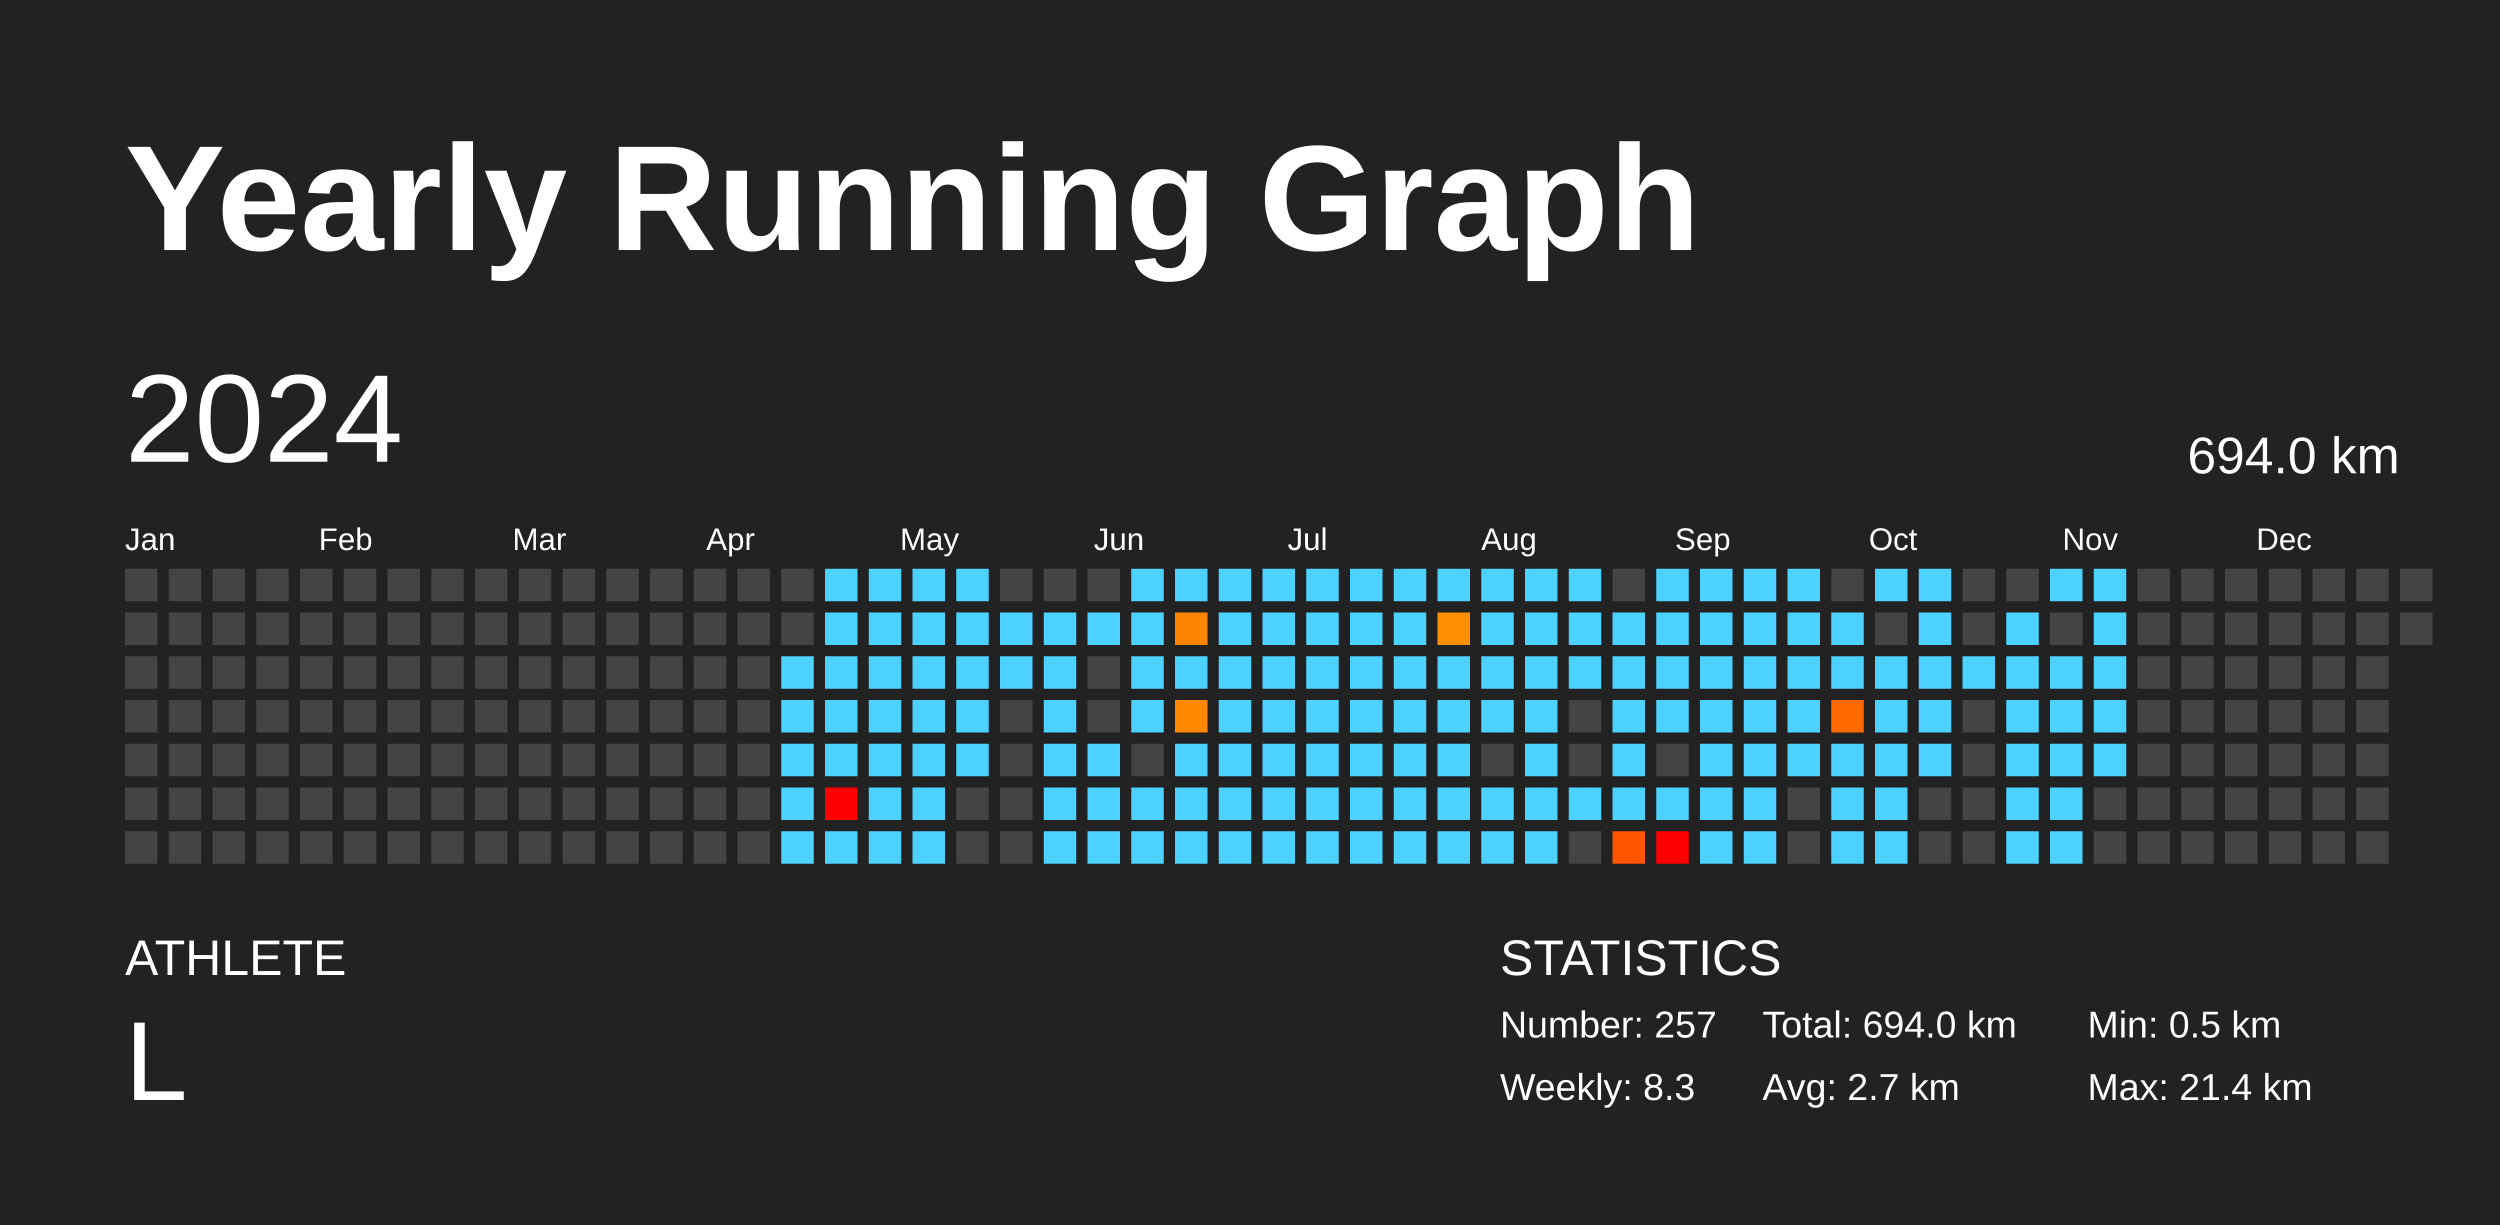
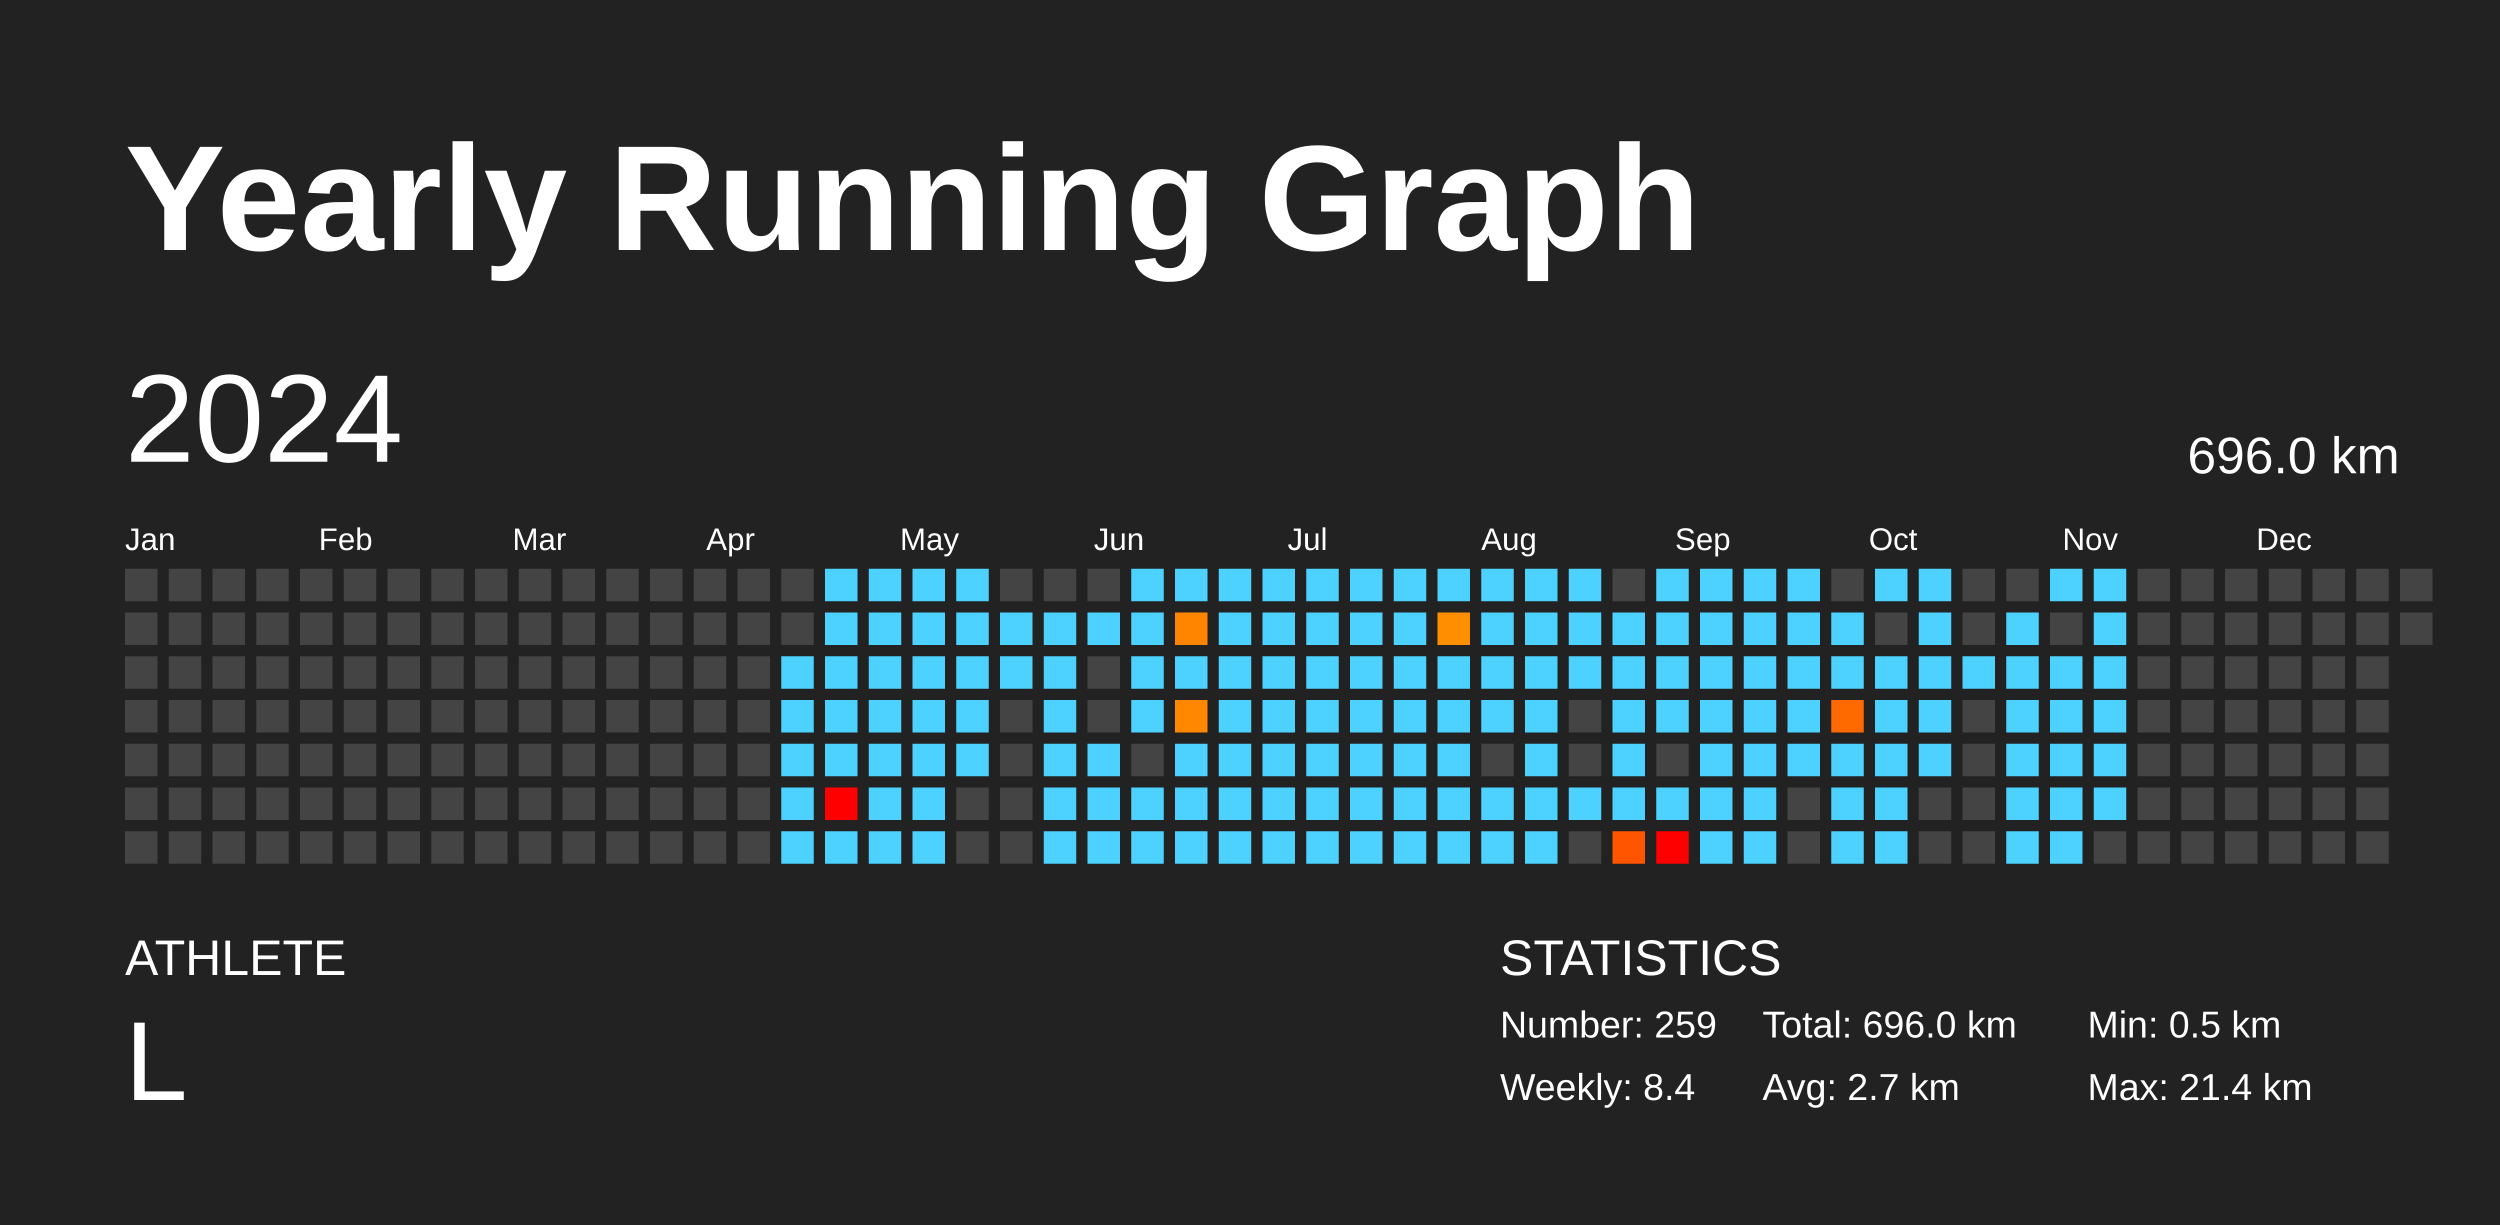
<svg xmlns="http://www.w3.org/2000/svg" baseProfile="full" height="98mm" version="1.1" viewBox="0,0,200,98" width="200mm">
  <defs />
  <rect fill="#222222" height="98" width="200" x="0" y="0" />
  <text fill="#FFFFFF" style="font-size:12px; font-family:Arial; font-weight:bold;" x="10" y="20">Yearly Running Graph</text>
  <text fill="#FFFFFF" style="font-size:4px; font-family:Arial" x="10" y="78">ATHLETE</text>
  <text fill="#FFFFFF" style="font-size:9px; font-family:Arial" x="10" y="88">L</text>
  <text fill="#FFFFFF" style="font-size:4px; font-family:Arial" x="120" y="78">STATISTICS</text>
-   <text fill="#FFFFFF" style="font-size:3px; font-family:Arial" x="120" y="83">Number: 257</text>
-   <text fill="#FFFFFF" style="font-size:3px; font-family:Arial" x="120" y="88">Weekly: 8.3</text>
-   <text fill="#FFFFFF" style="font-size:3px; font-family:Arial" x="141" y="83">Total: 694.0 km</text>
+   <text fill="#FFFFFF" style="font-size:3px; font-family:Arial" x="120" y="83">Number: 259</text>
+   <text fill="#FFFFFF" style="font-size:3px; font-family:Arial" x="120" y="88">Weekly: 8.4</text>
+   <text fill="#FFFFFF" style="font-size:3px; font-family:Arial" x="141" y="83">Total: 696.0 km</text>
  <text fill="#FFFFFF" style="font-size:3px; font-family:Arial" x="141" y="88">Avg: 2.7 km</text>
  <text fill="#FFFFFF" style="font-size:3px; font-family:Arial" x="167" y="83">Min: 0.5 km</text>
  <text fill="#FFFFFF" style="font-size:3px; font-family:Arial" x="167" y="88">Max: 21.4 km</text>
  <text dominant-baseline="hanging" fill="#FFFFFF" style="font-size:10.0px; font-family:Arial;" x="10" y="30">2024</text>
-   <text dominant-baseline="hanging" fill="#FFFFFF" style="font-size:4.125px; font-family:Arial;" x="175" y="35">694.0 km</text>
+   <text dominant-baseline="hanging" fill="#FFFFFF" style="font-size:4.125px; font-family:Arial;" x="175" y="35">696.0 km</text>
  <text fill="#FFFFFF" style="font-size:2.5px; font-family:Arial" x="10.0" y="44">Jan</text>
  <text fill="#FFFFFF" style="font-size:2.5px; font-family:Arial" x="25.5" y="44">Feb</text>
  <text fill="#FFFFFF" style="font-size:2.5px; font-family:Arial" x="41.0" y="44">Mar</text>
  <text fill="#FFFFFF" style="font-size:2.5px; font-family:Arial" x="56.5" y="44">Apr</text>
  <text fill="#FFFFFF" style="font-size:2.5px; font-family:Arial" x="72.0" y="44">May</text>
  <text fill="#FFFFFF" style="font-size:2.5px; font-family:Arial" x="87.5" y="44">Jun</text>
  <text fill="#FFFFFF" style="font-size:2.5px; font-family:Arial" x="103.0" y="44">Jul</text>
  <text fill="#FFFFFF" style="font-size:2.5px; font-family:Arial" x="118.5" y="44">Aug</text>
  <text fill="#FFFFFF" style="font-size:2.5px; font-family:Arial" x="134.0" y="44">Sep</text>
  <text fill="#FFFFFF" style="font-size:2.5px; font-family:Arial" x="149.5" y="44">Oct</text>
  <text fill="#FFFFFF" style="font-size:2.5px; font-family:Arial" x="165.0" y="44">Nov</text>
  <text fill="#FFFFFF" style="font-size:2.5px; font-family:Arial" x="180.5" y="44">Dec</text>
  <rect fill="#444444" height="2.6" width="2.6" x="10.0" y="45.5" />
  <rect fill="#444444" height="2.6" width="2.6" x="10.0" y="49.0" />
  <rect fill="#444444" height="2.6" width="2.6" x="10.0" y="52.5" />
  <rect fill="#444444" height="2.6" width="2.6" x="10.0" y="56.0" />
  <rect fill="#444444" height="2.6" width="2.6" x="10.0" y="59.5" />
  <rect fill="#444444" height="2.6" width="2.6" x="10.0" y="63.0" />
  <rect fill="#444444" height="2.6" width="2.6" x="10.0" y="66.5" />
  <rect fill="#444444" height="2.6" width="2.6" x="13.5" y="45.5" />
  <rect fill="#444444" height="2.6" width="2.6" x="13.5" y="49.0" />
  <rect fill="#444444" height="2.6" width="2.6" x="13.5" y="52.5" />
  <rect fill="#444444" height="2.6" width="2.6" x="13.5" y="56.0" />
  <rect fill="#444444" height="2.6" width="2.6" x="13.5" y="59.5" />
  <rect fill="#444444" height="2.6" width="2.6" x="13.5" y="63.0" />
  <rect fill="#444444" height="2.6" width="2.6" x="13.5" y="66.5" />
  <rect fill="#444444" height="2.6" width="2.6" x="17.0" y="45.5" />
  <rect fill="#444444" height="2.6" width="2.6" x="17.0" y="49.0" />
  <rect fill="#444444" height="2.6" width="2.6" x="17.0" y="52.5" />
  <rect fill="#444444" height="2.6" width="2.6" x="17.0" y="56.0" />
  <rect fill="#444444" height="2.6" width="2.6" x="17.0" y="59.5" />
  <rect fill="#444444" height="2.6" width="2.6" x="17.0" y="63.0" />
  <rect fill="#444444" height="2.6" width="2.6" x="17.0" y="66.5" />
  <rect fill="#444444" height="2.6" width="2.6" x="20.5" y="45.5" />
  <rect fill="#444444" height="2.6" width="2.6" x="20.5" y="49.0" />
  <rect fill="#444444" height="2.6" width="2.6" x="20.5" y="52.5" />
  <rect fill="#444444" height="2.6" width="2.6" x="20.5" y="56.0" />
  <rect fill="#444444" height="2.6" width="2.6" x="20.5" y="59.5" />
  <rect fill="#444444" height="2.6" width="2.6" x="20.5" y="63.0" />
  <rect fill="#444444" height="2.6" width="2.6" x="20.5" y="66.5" />
  <rect fill="#444444" height="2.6" width="2.6" x="24.0" y="45.5" />
  <rect fill="#444444" height="2.6" width="2.6" x="24.0" y="49.0" />
  <rect fill="#444444" height="2.6" width="2.6" x="24.0" y="52.5" />
  <rect fill="#444444" height="2.6" width="2.6" x="24.0" y="56.0" />
  <rect fill="#444444" height="2.6" width="2.6" x="24.0" y="59.5" />
  <rect fill="#444444" height="2.6" width="2.6" x="24.0" y="63.0" />
  <rect fill="#444444" height="2.6" width="2.6" x="24.0" y="66.5" />
  <rect fill="#444444" height="2.6" width="2.6" x="27.5" y="45.5" />
  <rect fill="#444444" height="2.6" width="2.6" x="27.5" y="49.0" />
  <rect fill="#444444" height="2.6" width="2.6" x="27.5" y="52.5" />
  <rect fill="#444444" height="2.6" width="2.6" x="27.5" y="56.0" />
  <rect fill="#444444" height="2.6" width="2.6" x="27.5" y="59.5" />
  <rect fill="#444444" height="2.6" width="2.6" x="27.5" y="63.0" />
  <rect fill="#444444" height="2.6" width="2.6" x="27.5" y="66.5" />
  <rect fill="#444444" height="2.6" width="2.6" x="31.0" y="45.5" />
  <rect fill="#444444" height="2.6" width="2.6" x="31.0" y="49.0" />
  <rect fill="#444444" height="2.6" width="2.6" x="31.0" y="52.5" />
  <rect fill="#444444" height="2.6" width="2.6" x="31.0" y="56.0" />
  <rect fill="#444444" height="2.6" width="2.6" x="31.0" y="59.5" />
  <rect fill="#444444" height="2.6" width="2.6" x="31.0" y="63.0" />
  <rect fill="#444444" height="2.6" width="2.6" x="31.0" y="66.5" />
  <rect fill="#444444" height="2.6" width="2.6" x="34.5" y="45.5" />
  <rect fill="#444444" height="2.6" width="2.6" x="34.5" y="49.0" />
  <rect fill="#444444" height="2.6" width="2.6" x="34.5" y="52.5" />
  <rect fill="#444444" height="2.6" width="2.6" x="34.5" y="56.0" />
  <rect fill="#444444" height="2.6" width="2.6" x="34.5" y="59.5" />
  <rect fill="#444444" height="2.6" width="2.6" x="34.5" y="63.0" />
  <rect fill="#444444" height="2.6" width="2.6" x="34.5" y="66.5" />
  <rect fill="#444444" height="2.6" width="2.6" x="38.0" y="45.5" />
  <rect fill="#444444" height="2.6" width="2.6" x="38.0" y="49.0" />
  <rect fill="#444444" height="2.6" width="2.6" x="38.0" y="52.5" />
  <rect fill="#444444" height="2.6" width="2.6" x="38.0" y="56.0" />
  <rect fill="#444444" height="2.6" width="2.6" x="38.0" y="59.5" />
  <rect fill="#444444" height="2.6" width="2.6" x="38.0" y="63.0" />
  <rect fill="#444444" height="2.6" width="2.6" x="38.0" y="66.5" />
  <rect fill="#444444" height="2.6" width="2.6" x="41.5" y="45.5" />
  <rect fill="#444444" height="2.6" width="2.6" x="41.5" y="49.0" />
  <rect fill="#444444" height="2.6" width="2.6" x="41.5" y="52.5" />
  <rect fill="#444444" height="2.6" width="2.6" x="41.5" y="56.0" />
  <rect fill="#444444" height="2.6" width="2.6" x="41.5" y="59.5" />
  <rect fill="#444444" height="2.6" width="2.6" x="41.5" y="63.0" />
  <rect fill="#444444" height="2.6" width="2.6" x="41.5" y="66.5" />
  <rect fill="#444444" height="2.6" width="2.6" x="45.0" y="45.5" />
  <rect fill="#444444" height="2.6" width="2.6" x="45.0" y="49.0" />
  <rect fill="#444444" height="2.6" width="2.6" x="45.0" y="52.5" />
  <rect fill="#444444" height="2.6" width="2.6" x="45.0" y="56.0" />
  <rect fill="#444444" height="2.6" width="2.6" x="45.0" y="59.5" />
  <rect fill="#444444" height="2.6" width="2.6" x="45.0" y="63.0" />
  <rect fill="#444444" height="2.6" width="2.6" x="45.0" y="66.5" />
  <rect fill="#444444" height="2.6" width="2.6" x="48.5" y="45.5" />
  <rect fill="#444444" height="2.6" width="2.6" x="48.5" y="49.0" />
  <rect fill="#444444" height="2.6" width="2.6" x="48.5" y="52.5" />
  <rect fill="#444444" height="2.6" width="2.6" x="48.5" y="56.0" />
  <rect fill="#444444" height="2.6" width="2.6" x="48.5" y="59.5" />
  <rect fill="#444444" height="2.6" width="2.6" x="48.5" y="63.0" />
  <rect fill="#444444" height="2.6" width="2.6" x="48.5" y="66.5" />
  <rect fill="#444444" height="2.6" width="2.6" x="52.0" y="45.5" />
  <rect fill="#444444" height="2.6" width="2.6" x="52.0" y="49.0" />
  <rect fill="#444444" height="2.6" width="2.6" x="52.0" y="52.5" />
  <rect fill="#444444" height="2.6" width="2.6" x="52.0" y="56.0" />
  <rect fill="#444444" height="2.6" width="2.6" x="52.0" y="59.5" />
  <rect fill="#444444" height="2.6" width="2.6" x="52.0" y="63.0" />
  <rect fill="#444444" height="2.6" width="2.6" x="52.0" y="66.5" />
  <rect fill="#444444" height="2.6" width="2.6" x="55.5" y="45.5" />
  <rect fill="#444444" height="2.6" width="2.6" x="55.5" y="49.0" />
  <rect fill="#444444" height="2.6" width="2.6" x="55.5" y="52.5" />
  <rect fill="#444444" height="2.6" width="2.6" x="55.5" y="56.0" />
  <rect fill="#444444" height="2.6" width="2.6" x="55.5" y="59.5" />
  <rect fill="#444444" height="2.6" width="2.6" x="55.5" y="63.0" />
  <rect fill="#444444" height="2.6" width="2.6" x="55.5" y="66.5" />
  <rect fill="#444444" height="2.6" width="2.6" x="59.0" y="45.5" />
  <rect fill="#444444" height="2.6" width="2.6" x="59.0" y="49.0" />
  <rect fill="#444444" height="2.6" width="2.6" x="59.0" y="52.5" />
  <rect fill="#444444" height="2.6" width="2.6" x="59.0" y="56.0" />
  <rect fill="#444444" height="2.6" width="2.6" x="59.0" y="59.5" />
  <rect fill="#444444" height="2.6" width="2.6" x="59.0" y="63.0" />
  <rect fill="#444444" height="2.6" width="2.6" x="59.0" y="66.5" />
  <rect fill="#444444" height="2.6" width="2.6" x="62.5" y="45.5" />
  <rect fill="#444444" height="2.6" width="2.6" x="62.5" y="49.0" />
  <rect fill="#4dd2ff" height="2.6" width="2.6" x="62.5" y="52.5" />
  <rect fill="#4dd2ff" height="2.6" width="2.6" x="62.5" y="56.0" />
  <rect fill="#4dd2ff" height="2.6" width="2.6" x="62.5" y="59.5" />
  <rect fill="#4dd2ff" height="2.6" width="2.6" x="62.5" y="63.0" />
  <rect fill="#4dd2ff" height="2.6" width="2.6" x="62.5" y="66.5" />
  <rect fill="#4dd2ff" height="2.6" width="2.6" x="66.0" y="45.5" />
  <rect fill="#4dd2ff" height="2.6" width="2.6" x="66.0" y="49.0" />
  <rect fill="#4dd2ff" height="2.6" width="2.6" x="66.0" y="52.5" />
  <rect fill="#4dd2ff" height="2.6" width="2.6" x="66.0" y="56.0" />
  <rect fill="#4dd2ff" height="2.6" width="2.6" x="66.0" y="59.5" />
  <rect fill="red" height="2.6" width="2.6" x="66.0" y="63.0" />
  <rect fill="#4dd2ff" height="2.6" width="2.6" x="66.0" y="66.5" />
  <rect fill="#4dd2ff" height="2.6" width="2.6" x="69.5" y="45.5" />
  <rect fill="#4dd2ff" height="2.6" width="2.6" x="69.5" y="49.0" />
  <rect fill="#4dd2ff" height="2.6" width="2.6" x="69.5" y="52.5" />
  <rect fill="#4dd2ff" height="2.6" width="2.6" x="69.5" y="56.0" />
  <rect fill="#4dd2ff" height="2.6" width="2.6" x="69.5" y="59.5" />
  <rect fill="#4dd2ff" height="2.6" width="2.6" x="69.5" y="63.0" />
  <rect fill="#4dd2ff" height="2.6" width="2.6" x="69.5" y="66.5" />
  <rect fill="#4dd2ff" height="2.6" width="2.6" x="73.0" y="45.5" />
  <rect fill="#4dd2ff" height="2.6" width="2.6" x="73.0" y="49.0" />
  <rect fill="#4dd2ff" height="2.6" width="2.6" x="73.0" y="52.5" />
  <rect fill="#4dd2ff" height="2.6" width="2.6" x="73.0" y="56.0" />
  <rect fill="#4dd2ff" height="2.6" width="2.6" x="73.0" y="59.5" />
  <rect fill="#4dd2ff" height="2.6" width="2.6" x="73.0" y="63.0" />
  <rect fill="#4dd2ff" height="2.6" width="2.6" x="73.0" y="66.5" />
  <rect fill="#4dd2ff" height="2.6" width="2.6" x="76.5" y="45.5" />
  <rect fill="#4dd2ff" height="2.6" width="2.6" x="76.5" y="49.0" />
  <rect fill="#4dd2ff" height="2.6" width="2.6" x="76.5" y="52.5" />
  <rect fill="#4dd2ff" height="2.6" width="2.6" x="76.5" y="56.0" />
  <rect fill="#4dd2ff" height="2.6" width="2.6" x="76.5" y="59.5" />
  <rect fill="#444444" height="2.6" width="2.6" x="76.5" y="63.0" />
  <rect fill="#444444" height="2.6" width="2.6" x="76.5" y="66.5" />
  <rect fill="#444444" height="2.6" width="2.6" x="80.0" y="45.5" />
  <rect fill="#4dd2ff" height="2.6" width="2.6" x="80.0" y="49.0" />
  <rect fill="#4dd2ff" height="2.6" width="2.6" x="80.0" y="52.5" />
  <rect fill="#444444" height="2.6" width="2.6" x="80.0" y="56.0" />
  <rect fill="#444444" height="2.6" width="2.6" x="80.0" y="59.5" />
  <rect fill="#444444" height="2.6" width="2.6" x="80.0" y="63.0" />
  <rect fill="#444444" height="2.6" width="2.6" x="80.0" y="66.5" />
  <rect fill="#444444" height="2.6" width="2.6" x="83.5" y="45.5" />
  <rect fill="#4dd2ff" height="2.6" width="2.6" x="83.5" y="49.0" />
  <rect fill="#4dd2ff" height="2.6" width="2.6" x="83.5" y="52.5" />
  <rect fill="#4dd2ff" height="2.6" width="2.6" x="83.5" y="56.0" />
  <rect fill="#4dd2ff" height="2.6" width="2.6" x="83.5" y="59.5" />
  <rect fill="#4dd2ff" height="2.6" width="2.6" x="83.5" y="63.0" />
  <rect fill="#4dd2ff" height="2.6" width="2.6" x="83.5" y="66.5" />
  <rect fill="#444444" height="2.6" width="2.6" x="87.0" y="45.5" />
  <rect fill="#4dd2ff" height="2.6" width="2.6" x="87.0" y="49.0" />
  <rect fill="#444444" height="2.6" width="2.6" x="87.0" y="52.5" />
  <rect fill="#444444" height="2.6" width="2.6" x="87.0" y="56.0" />
  <rect fill="#4dd2ff" height="2.6" width="2.6" x="87.0" y="59.5" />
  <rect fill="#4dd2ff" height="2.6" width="2.6" x="87.0" y="63.0" />
  <rect fill="#4dd2ff" height="2.6" width="2.6" x="87.0" y="66.5" />
  <rect fill="#4dd2ff" height="2.6" width="2.6" x="90.5" y="45.5" />
  <rect fill="#4dd2ff" height="2.6" width="2.6" x="90.5" y="49.0" />
  <rect fill="#4dd2ff" height="2.6" width="2.6" x="90.5" y="52.5" />
  <rect fill="#4dd2ff" height="2.6" width="2.6" x="90.5" y="56.0" />
  <rect fill="#444444" height="2.6" width="2.6" x="90.5" y="59.5" />
  <rect fill="#4dd2ff" height="2.6" width="2.6" x="90.5" y="63.0" />
  <rect fill="#4dd2ff" height="2.6" width="2.6" x="90.5" y="66.5" />
  <rect fill="#4dd2ff" height="2.6" width="2.6" x="94.0" y="45.5" />
  <rect fill="#ff8500" height="2.6" width="2.6" x="94.0" y="49.0" />
  <rect fill="#4dd2ff" height="2.6" width="2.6" x="94.0" y="52.5" />
  <rect fill="#ff8800" height="2.6" width="2.6" x="94.0" y="56.0" />
  <rect fill="#4dd2ff" height="2.6" width="2.6" x="94.0" y="59.5" />
  <rect fill="#4dd2ff" height="2.6" width="2.6" x="94.0" y="63.0" />
  <rect fill="#4dd2ff" height="2.6" width="2.6" x="94.0" y="66.5" />
  <rect fill="#4dd2ff" height="2.6" width="2.6" x="97.5" y="45.5" />
  <rect fill="#4dd2ff" height="2.6" width="2.6" x="97.5" y="49.0" />
  <rect fill="#4dd2ff" height="2.6" width="2.6" x="97.5" y="52.5" />
  <rect fill="#4dd2ff" height="2.6" width="2.6" x="97.5" y="56.0" />
  <rect fill="#4dd2ff" height="2.6" width="2.6" x="97.5" y="59.5" />
  <rect fill="#4dd2ff" height="2.6" width="2.6" x="97.5" y="63.0" />
  <rect fill="#4dd2ff" height="2.6" width="2.6" x="97.5" y="66.5" />
  <rect fill="#4dd2ff" height="2.6" width="2.6" x="101.0" y="45.5" />
  <rect fill="#4dd2ff" height="2.6" width="2.6" x="101.0" y="49.0" />
  <rect fill="#4dd2ff" height="2.6" width="2.6" x="101.0" y="52.5" />
  <rect fill="#4dd2ff" height="2.6" width="2.6" x="101.0" y="56.0" />
  <rect fill="#4dd2ff" height="2.6" width="2.6" x="101.0" y="59.5" />
  <rect fill="#4dd2ff" height="2.6" width="2.6" x="101.0" y="63.0" />
  <rect fill="#4dd2ff" height="2.6" width="2.6" x="101.0" y="66.5" />
  <rect fill="#4dd2ff" height="2.6" width="2.6" x="104.5" y="45.5" />
  <rect fill="#4dd2ff" height="2.6" width="2.6" x="104.5" y="49.0" />
  <rect fill="#4dd2ff" height="2.6" width="2.6" x="104.5" y="52.5" />
  <rect fill="#4dd2ff" height="2.6" width="2.6" x="104.5" y="56.0" />
  <rect fill="#4dd2ff" height="2.6" width="2.6" x="104.5" y="59.5" />
  <rect fill="#4dd2ff" height="2.6" width="2.6" x="104.5" y="63.0" />
  <rect fill="#4dd2ff" height="2.6" width="2.6" x="104.5" y="66.5" />
  <rect fill="#4dd2ff" height="2.6" width="2.6" x="108.0" y="45.5" />
  <rect fill="#4dd2ff" height="2.6" width="2.6" x="108.0" y="49.0" />
  <rect fill="#4dd2ff" height="2.6" width="2.6" x="108.0" y="52.5" />
  <rect fill="#4dd2ff" height="2.6" width="2.6" x="108.0" y="56.0" />
  <rect fill="#4dd2ff" height="2.6" width="2.6" x="108.0" y="59.5" />
  <rect fill="#4dd2ff" height="2.6" width="2.6" x="108.0" y="63.0" />
  <rect fill="#4dd2ff" height="2.6" width="2.6" x="108.0" y="66.5" />
  <rect fill="#4dd2ff" height="2.6" width="2.6" x="111.5" y="45.5" />
  <rect fill="#4dd2ff" height="2.6" width="2.6" x="111.5" y="49.0" />
  <rect fill="#4dd2ff" height="2.6" width="2.6" x="111.5" y="52.5" />
  <rect fill="#4dd2ff" height="2.6" width="2.6" x="111.5" y="56.0" />
  <rect fill="#4dd2ff" height="2.6" width="2.6" x="111.5" y="59.5" />
  <rect fill="#4dd2ff" height="2.6" width="2.6" x="111.5" y="63.0" />
  <rect fill="#4dd2ff" height="2.6" width="2.6" x="111.5" y="66.5" />
  <rect fill="#4dd2ff" height="2.6" width="2.6" x="115.0" y="45.5" />
  <rect fill="#ff8f00" height="2.6" width="2.6" x="115.0" y="49.0" />
  <rect fill="#4dd2ff" height="2.6" width="2.6" x="115.0" y="52.5" />
  <rect fill="#4dd2ff" height="2.6" width="2.6" x="115.0" y="56.0" />
  <rect fill="#4dd2ff" height="2.6" width="2.6" x="115.0" y="59.5" />
  <rect fill="#4dd2ff" height="2.6" width="2.6" x="115.0" y="63.0" />
  <rect fill="#4dd2ff" height="2.6" width="2.6" x="115.0" y="66.5" />
  <rect fill="#4dd2ff" height="2.6" width="2.6" x="118.5" y="45.5" />
  <rect fill="#4dd2ff" height="2.6" width="2.6" x="118.5" y="49.0" />
  <rect fill="#4dd2ff" height="2.6" width="2.6" x="118.5" y="52.5" />
  <rect fill="#4dd2ff" height="2.6" width="2.6" x="118.5" y="56.0" />
  <rect fill="#444444" height="2.6" width="2.6" x="118.5" y="59.5" />
  <rect fill="#4dd2ff" height="2.6" width="2.6" x="118.5" y="63.0" />
  <rect fill="#4dd2ff" height="2.6" width="2.6" x="118.5" y="66.5" />
  <rect fill="#4dd2ff" height="2.6" width="2.6" x="122.0" y="45.5" />
  <rect fill="#4dd2ff" height="2.6" width="2.6" x="122.0" y="49.0" />
  <rect fill="#4dd2ff" height="2.6" width="2.6" x="122.0" y="52.5" />
  <rect fill="#4dd2ff" height="2.6" width="2.6" x="122.0" y="56.0" />
  <rect fill="#4dd2ff" height="2.6" width="2.6" x="122.0" y="59.5" />
  <rect fill="#4dd2ff" height="2.6" width="2.6" x="122.0" y="63.0" />
  <rect fill="#4dd2ff" height="2.6" width="2.6" x="122.0" y="66.5" />
  <rect fill="#4dd2ff" height="2.6" width="2.6" x="125.5" y="45.5" />
  <rect fill="#4dd2ff" height="2.6" width="2.6" x="125.5" y="49.0" />
  <rect fill="#4dd2ff" height="2.6" width="2.6" x="125.5" y="52.5" />
  <rect fill="#444444" height="2.6" width="2.6" x="125.5" y="56.0" />
  <rect fill="#444444" height="2.6" width="2.6" x="125.5" y="59.5" />
  <rect fill="#4dd2ff" height="2.6" width="2.6" x="125.5" y="63.0" />
  <rect fill="#444444" height="2.6" width="2.6" x="125.5" y="66.5" />
  <rect fill="#444444" height="2.6" width="2.6" x="129.0" y="45.5" />
  <rect fill="#4dd2ff" height="2.6" width="2.6" x="129.0" y="49.0" />
  <rect fill="#4dd2ff" height="2.6" width="2.6" x="129.0" y="52.5" />
  <rect fill="#4dd2ff" height="2.6" width="2.6" x="129.0" y="56.0" />
  <rect fill="#4dd2ff" height="2.6" width="2.6" x="129.0" y="59.5" />
  <rect fill="#4dd2ff" height="2.6" width="2.6" x="129.0" y="63.0" />
  <rect fill="#ff5500" height="2.6" width="2.6" x="129.0" y="66.5" />
  <rect fill="#4dd2ff" height="2.6" width="2.6" x="132.5" y="45.5" />
  <rect fill="#4dd2ff" height="2.6" width="2.6" x="132.5" y="49.0" />
  <rect fill="#4dd2ff" height="2.6" width="2.6" x="132.5" y="52.5" />
  <rect fill="#4dd2ff" height="2.6" width="2.6" x="132.5" y="56.0" />
  <rect fill="#444444" height="2.6" width="2.6" x="132.5" y="59.5" />
  <rect fill="#4dd2ff" height="2.6" width="2.6" x="132.5" y="63.0" />
  <rect fill="red" height="2.6" width="2.6" x="132.5" y="66.5" />
  <rect fill="#4dd2ff" height="2.6" width="2.6" x="136.0" y="45.5" />
  <rect fill="#4dd2ff" height="2.6" width="2.6" x="136.0" y="49.0" />
  <rect fill="#4dd2ff" height="2.6" width="2.6" x="136.0" y="52.5" />
  <rect fill="#4dd2ff" height="2.6" width="2.6" x="136.0" y="56.0" />
  <rect fill="#4dd2ff" height="2.6" width="2.6" x="136.0" y="59.5" />
  <rect fill="#4dd2ff" height="2.6" width="2.6" x="136.0" y="63.0" />
  <rect fill="#4dd2ff" height="2.6" width="2.6" x="136.0" y="66.5" />
  <rect fill="#4dd2ff" height="2.6" width="2.6" x="139.5" y="45.5" />
  <rect fill="#4dd2ff" height="2.6" width="2.6" x="139.5" y="49.0" />
  <rect fill="#4dd2ff" height="2.6" width="2.6" x="139.5" y="52.5" />
  <rect fill="#4dd2ff" height="2.6" width="2.6" x="139.5" y="56.0" />
  <rect fill="#4dd2ff" height="2.6" width="2.6" x="139.5" y="59.5" />
  <rect fill="#4dd2ff" height="2.6" width="2.6" x="139.5" y="63.0" />
  <rect fill="#4dd2ff" height="2.6" width="2.6" x="139.5" y="66.5" />
  <rect fill="#4dd2ff" height="2.6" width="2.6" x="143.0" y="45.5" />
  <rect fill="#4dd2ff" height="2.6" width="2.6" x="143.0" y="49.0" />
  <rect fill="#4dd2ff" height="2.6" width="2.6" x="143.0" y="52.5" />
  <rect fill="#4dd2ff" height="2.6" width="2.6" x="143.0" y="56.0" />
  <rect fill="#4dd2ff" height="2.6" width="2.6" x="143.0" y="59.5" />
  <rect fill="#444444" height="2.6" width="2.6" x="143.0" y="63.0" />
  <rect fill="#444444" height="2.6" width="2.6" x="143.0" y="66.5" />
  <rect fill="#444444" height="2.6" width="2.6" x="146.5" y="45.5" />
  <rect fill="#4dd2ff" height="2.6" width="2.6" x="146.5" y="49.0" />
  <rect fill="#4dd2ff" height="2.6" width="2.6" x="146.5" y="52.5" />
  <rect fill="#ff6a00" height="2.6" width="2.6" x="146.5" y="56.0" />
  <rect fill="#4dd2ff" height="2.6" width="2.6" x="146.5" y="59.5" />
  <rect fill="#4dd2ff" height="2.6" width="2.6" x="146.5" y="63.0" />
  <rect fill="#4dd2ff" height="2.6" width="2.6" x="146.5" y="66.5" />
  <rect fill="#4dd2ff" height="2.6" width="2.6" x="150.0" y="45.5" />
  <rect fill="#444444" height="2.6" width="2.6" x="150.0" y="49.0" />
  <rect fill="#4dd2ff" height="2.6" width="2.6" x="150.0" y="52.5" />
  <rect fill="#4dd2ff" height="2.6" width="2.6" x="150.0" y="56.0" />
  <rect fill="#4dd2ff" height="2.6" width="2.6" x="150.0" y="59.5" />
  <rect fill="#4dd2ff" height="2.6" width="2.6" x="150.0" y="63.0" />
  <rect fill="#4dd2ff" height="2.6" width="2.6" x="150.0" y="66.5" />
  <rect fill="#4dd2ff" height="2.6" width="2.6" x="153.5" y="45.5" />
  <rect fill="#4dd2ff" height="2.6" width="2.6" x="153.5" y="49.0" />
  <rect fill="#4dd2ff" height="2.6" width="2.6" x="153.5" y="52.5" />
  <rect fill="#4dd2ff" height="2.6" width="2.6" x="153.5" y="56.0" />
  <rect fill="#4dd2ff" height="2.6" width="2.6" x="153.5" y="59.5" />
  <rect fill="#444444" height="2.6" width="2.6" x="153.5" y="63.0" />
  <rect fill="#444444" height="2.6" width="2.6" x="153.5" y="66.5" />
  <rect fill="#444444" height="2.6" width="2.6" x="157.0" y="45.5" />
  <rect fill="#444444" height="2.6" width="2.6" x="157.0" y="49.0" />
  <rect fill="#4dd2ff" height="2.6" width="2.6" x="157.0" y="52.5" />
  <rect fill="#444444" height="2.6" width="2.6" x="157.0" y="56.0" />
  <rect fill="#444444" height="2.6" width="2.6" x="157.0" y="59.5" />
  <rect fill="#444444" height="2.6" width="2.6" x="157.0" y="63.0" />
  <rect fill="#444444" height="2.6" width="2.6" x="157.0" y="66.5" />
  <rect fill="#444444" height="2.6" width="2.6" x="160.5" y="45.5" />
  <rect fill="#4dd2ff" height="2.6" width="2.6" x="160.5" y="49.0" />
  <rect fill="#4dd2ff" height="2.6" width="2.6" x="160.5" y="52.5" />
  <rect fill="#4dd2ff" height="2.6" width="2.6" x="160.5" y="56.0" />
  <rect fill="#4dd2ff" height="2.6" width="2.6" x="160.5" y="59.5" />
  <rect fill="#4dd2ff" height="2.6" width="2.6" x="160.5" y="63.0" />
  <rect fill="#4dd2ff" height="2.6" width="2.6" x="160.5" y="66.5" />
  <rect fill="#4dd2ff" height="2.6" width="2.6" x="164.0" y="45.5" />
  <rect fill="#444444" height="2.6" width="2.6" x="164.0" y="49.0" />
  <rect fill="#4dd2ff" height="2.6" width="2.6" x="164.0" y="52.5" />
  <rect fill="#4dd2ff" height="2.6" width="2.6" x="164.0" y="56.0" />
  <rect fill="#4dd2ff" height="2.6" width="2.6" x="164.0" y="59.5" />
  <rect fill="#4dd2ff" height="2.6" width="2.6" x="164.0" y="63.0" />
  <rect fill="#4dd2ff" height="2.6" width="2.6" x="164.0" y="66.5" />
  <rect fill="#4dd2ff" height="2.6" width="2.6" x="167.5" y="45.5" />
  <rect fill="#4dd2ff" height="2.6" width="2.6" x="167.5" y="49.0" />
  <rect fill="#4dd2ff" height="2.6" width="2.6" x="167.5" y="52.5" />
  <rect fill="#4dd2ff" height="2.6" width="2.6" x="167.5" y="56.0" />
  <rect fill="#4dd2ff" height="2.6" width="2.6" x="167.5" y="59.5" />
-   <rect fill="#444444" height="2.6" width="2.6" x="167.5" y="63.0" />
+   <rect fill="#4dd2ff" height="2.6" width="2.6" x="167.5" y="63.0" />
  <rect fill="#444444" height="2.6" width="2.6" x="167.5" y="66.5" />
  <rect fill="#444444" height="2.6" width="2.6" x="171.0" y="45.5" />
  <rect fill="#444444" height="2.6" width="2.6" x="171.0" y="49.0" />
  <rect fill="#444444" height="2.6" width="2.6" x="171.0" y="52.5" />
  <rect fill="#444444" height="2.6" width="2.6" x="171.0" y="56.0" />
  <rect fill="#444444" height="2.6" width="2.6" x="171.0" y="59.5" />
  <rect fill="#444444" height="2.6" width="2.6" x="171.0" y="63.0" />
  <rect fill="#444444" height="2.6" width="2.6" x="171.0" y="66.5" />
  <rect fill="#444444" height="2.6" width="2.6" x="174.5" y="45.5" />
  <rect fill="#444444" height="2.6" width="2.6" x="174.5" y="49.0" />
  <rect fill="#444444" height="2.6" width="2.6" x="174.5" y="52.5" />
  <rect fill="#444444" height="2.6" width="2.6" x="174.5" y="56.0" />
  <rect fill="#444444" height="2.6" width="2.6" x="174.5" y="59.5" />
  <rect fill="#444444" height="2.6" width="2.6" x="174.5" y="63.0" />
  <rect fill="#444444" height="2.6" width="2.6" x="174.5" y="66.5" />
  <rect fill="#444444" height="2.6" width="2.6" x="178.0" y="45.5" />
  <rect fill="#444444" height="2.6" width="2.6" x="178.0" y="49.0" />
  <rect fill="#444444" height="2.6" width="2.6" x="178.0" y="52.5" />
  <rect fill="#444444" height="2.6" width="2.6" x="178.0" y="56.0" />
  <rect fill="#444444" height="2.6" width="2.6" x="178.0" y="59.5" />
  <rect fill="#444444" height="2.6" width="2.6" x="178.0" y="63.0" />
  <rect fill="#444444" height="2.6" width="2.6" x="178.0" y="66.5" />
  <rect fill="#444444" height="2.6" width="2.6" x="181.5" y="45.5" />
  <rect fill="#444444" height="2.6" width="2.6" x="181.5" y="49.0" />
  <rect fill="#444444" height="2.6" width="2.6" x="181.5" y="52.5" />
  <rect fill="#444444" height="2.6" width="2.6" x="181.5" y="56.0" />
  <rect fill="#444444" height="2.6" width="2.6" x="181.5" y="59.5" />
  <rect fill="#444444" height="2.6" width="2.6" x="181.5" y="63.0" />
  <rect fill="#444444" height="2.6" width="2.6" x="181.5" y="66.5" />
  <rect fill="#444444" height="2.6" width="2.6" x="185.0" y="45.5" />
  <rect fill="#444444" height="2.6" width="2.6" x="185.0" y="49.0" />
  <rect fill="#444444" height="2.6" width="2.6" x="185.0" y="52.5" />
  <rect fill="#444444" height="2.6" width="2.6" x="185.0" y="56.0" />
  <rect fill="#444444" height="2.6" width="2.6" x="185.0" y="59.5" />
  <rect fill="#444444" height="2.6" width="2.6" x="185.0" y="63.0" />
  <rect fill="#444444" height="2.6" width="2.6" x="185.0" y="66.5" />
  <rect fill="#444444" height="2.6" width="2.6" x="188.5" y="45.5" />
  <rect fill="#444444" height="2.6" width="2.6" x="188.5" y="49.0" />
  <rect fill="#444444" height="2.6" width="2.6" x="188.5" y="52.5" />
  <rect fill="#444444" height="2.6" width="2.6" x="188.5" y="56.0" />
  <rect fill="#444444" height="2.6" width="2.6" x="188.5" y="59.5" />
  <rect fill="#444444" height="2.6" width="2.6" x="188.5" y="63.0" />
  <rect fill="#444444" height="2.6" width="2.6" x="188.5" y="66.5" />
  <rect fill="#444444" height="2.6" width="2.6" x="192.0" y="45.5" />
  <rect fill="#444444" height="2.6" width="2.6" x="192.0" y="49.0" />
</svg>
